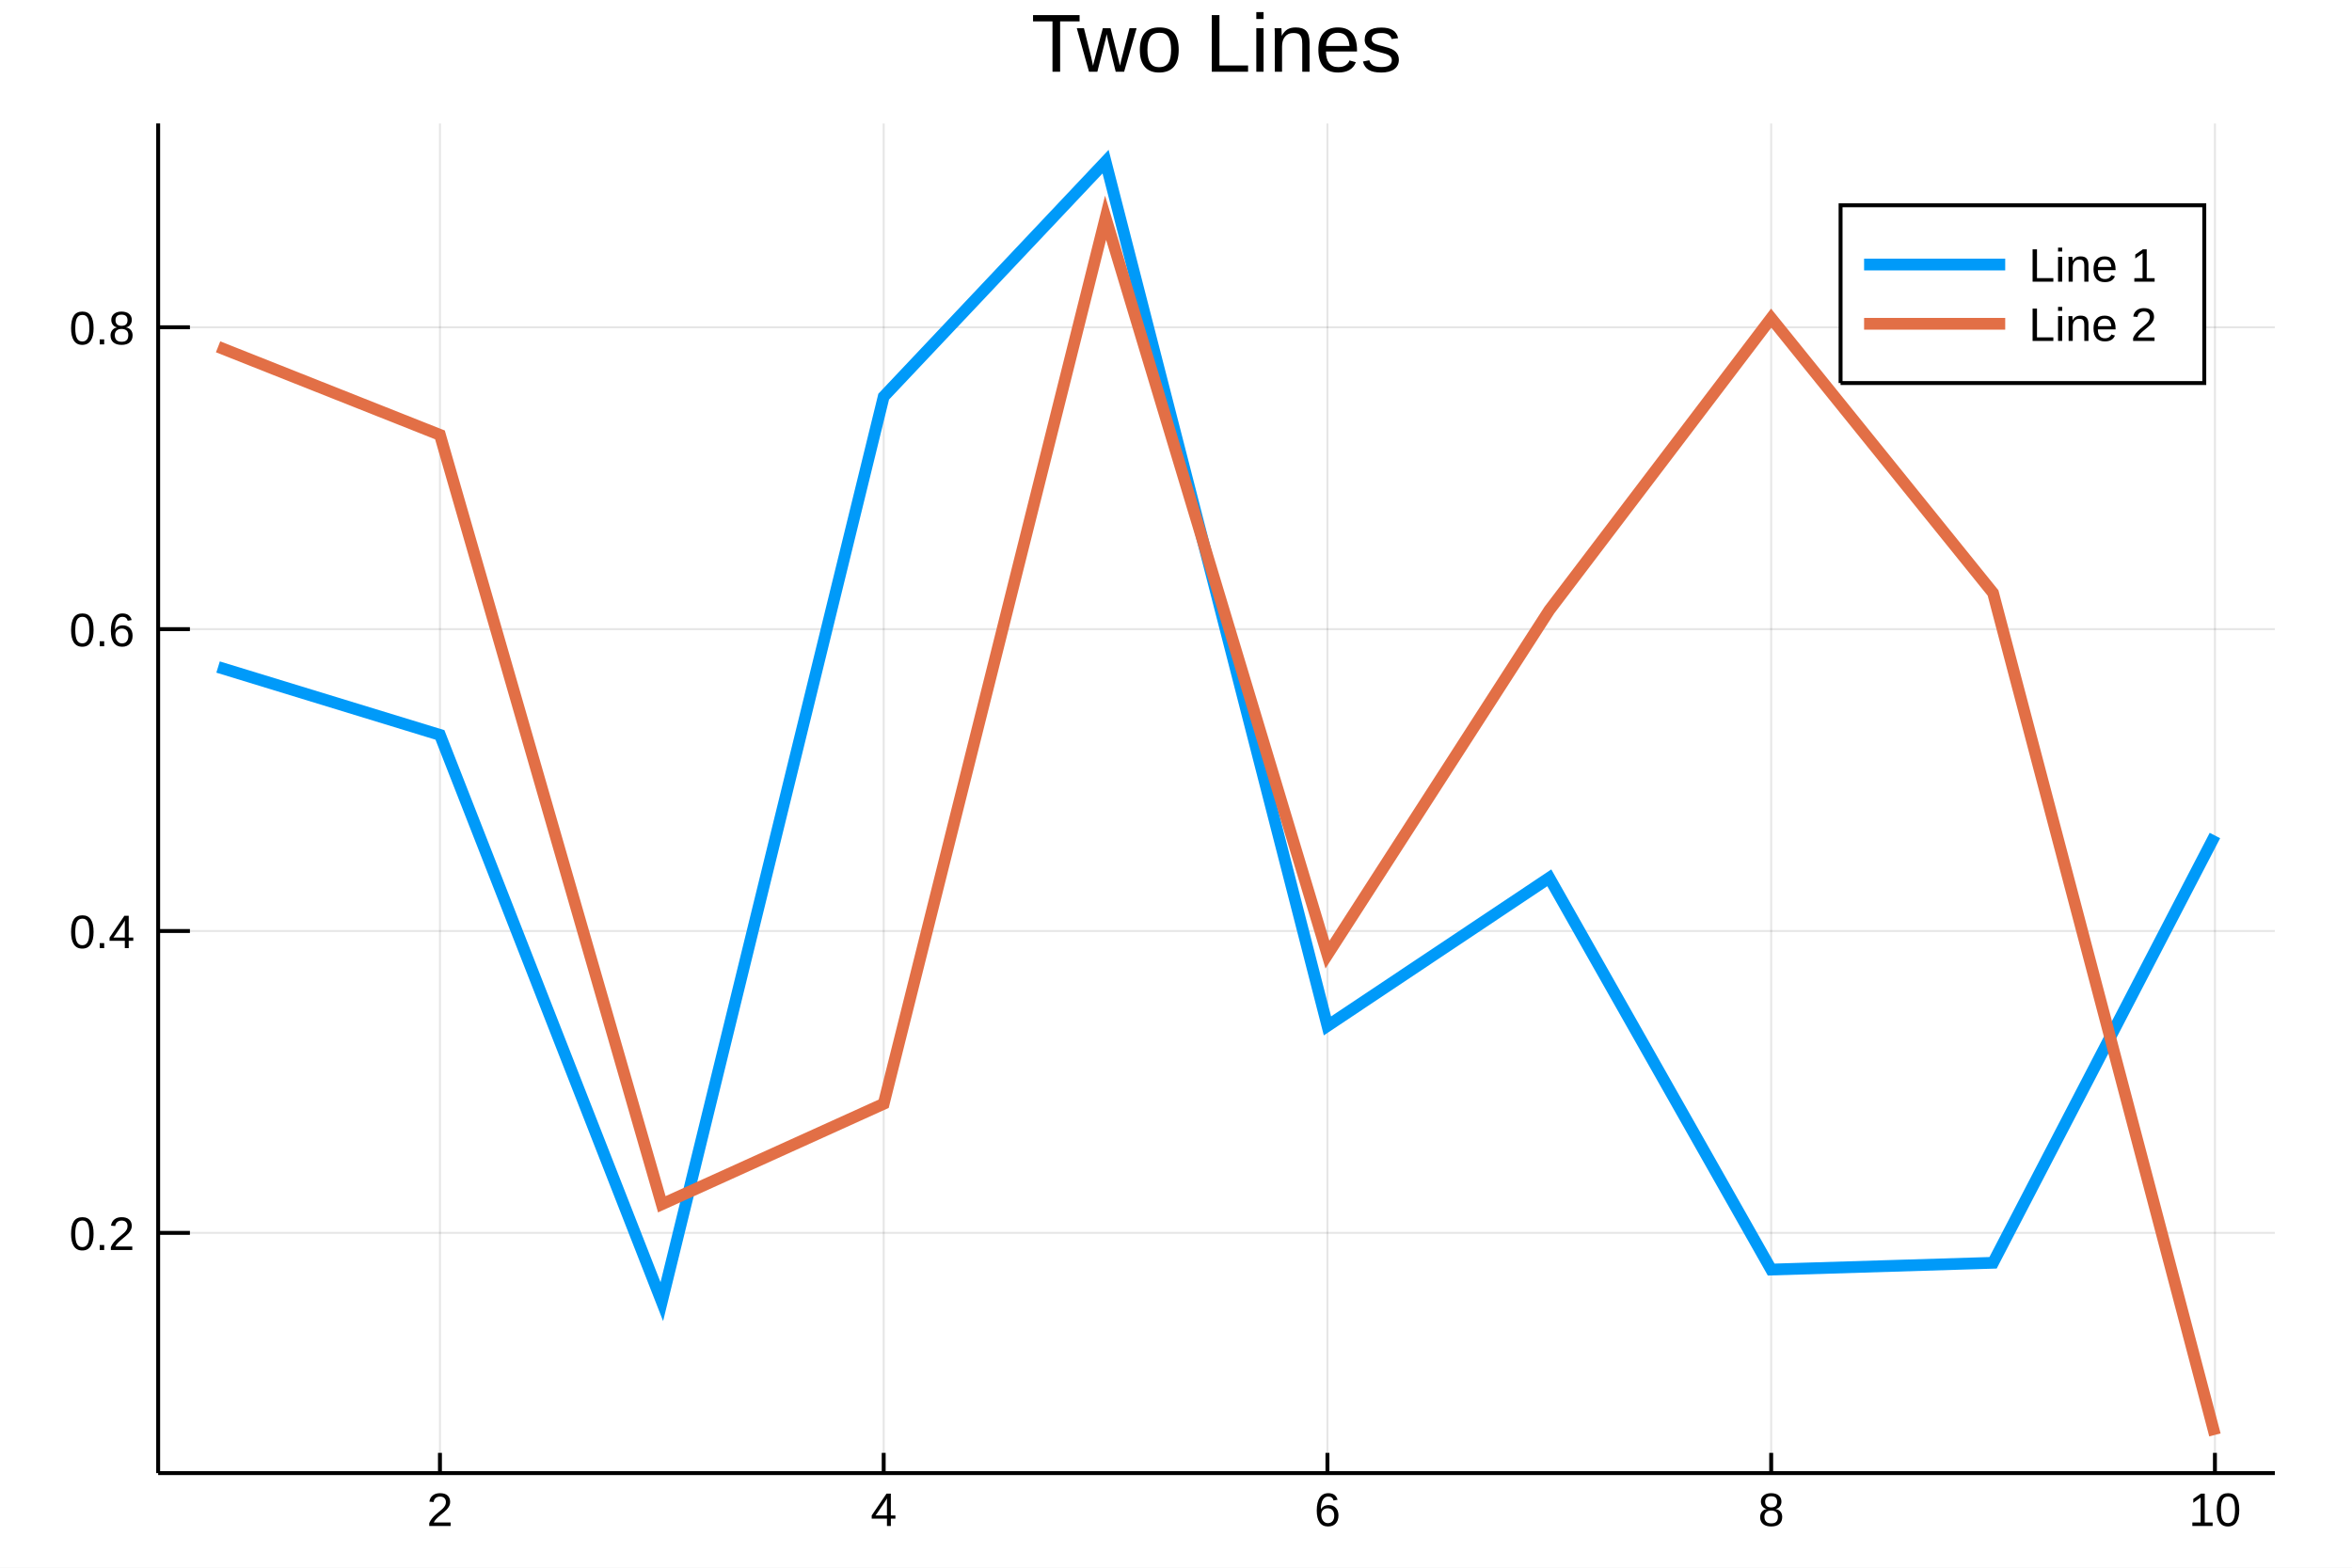
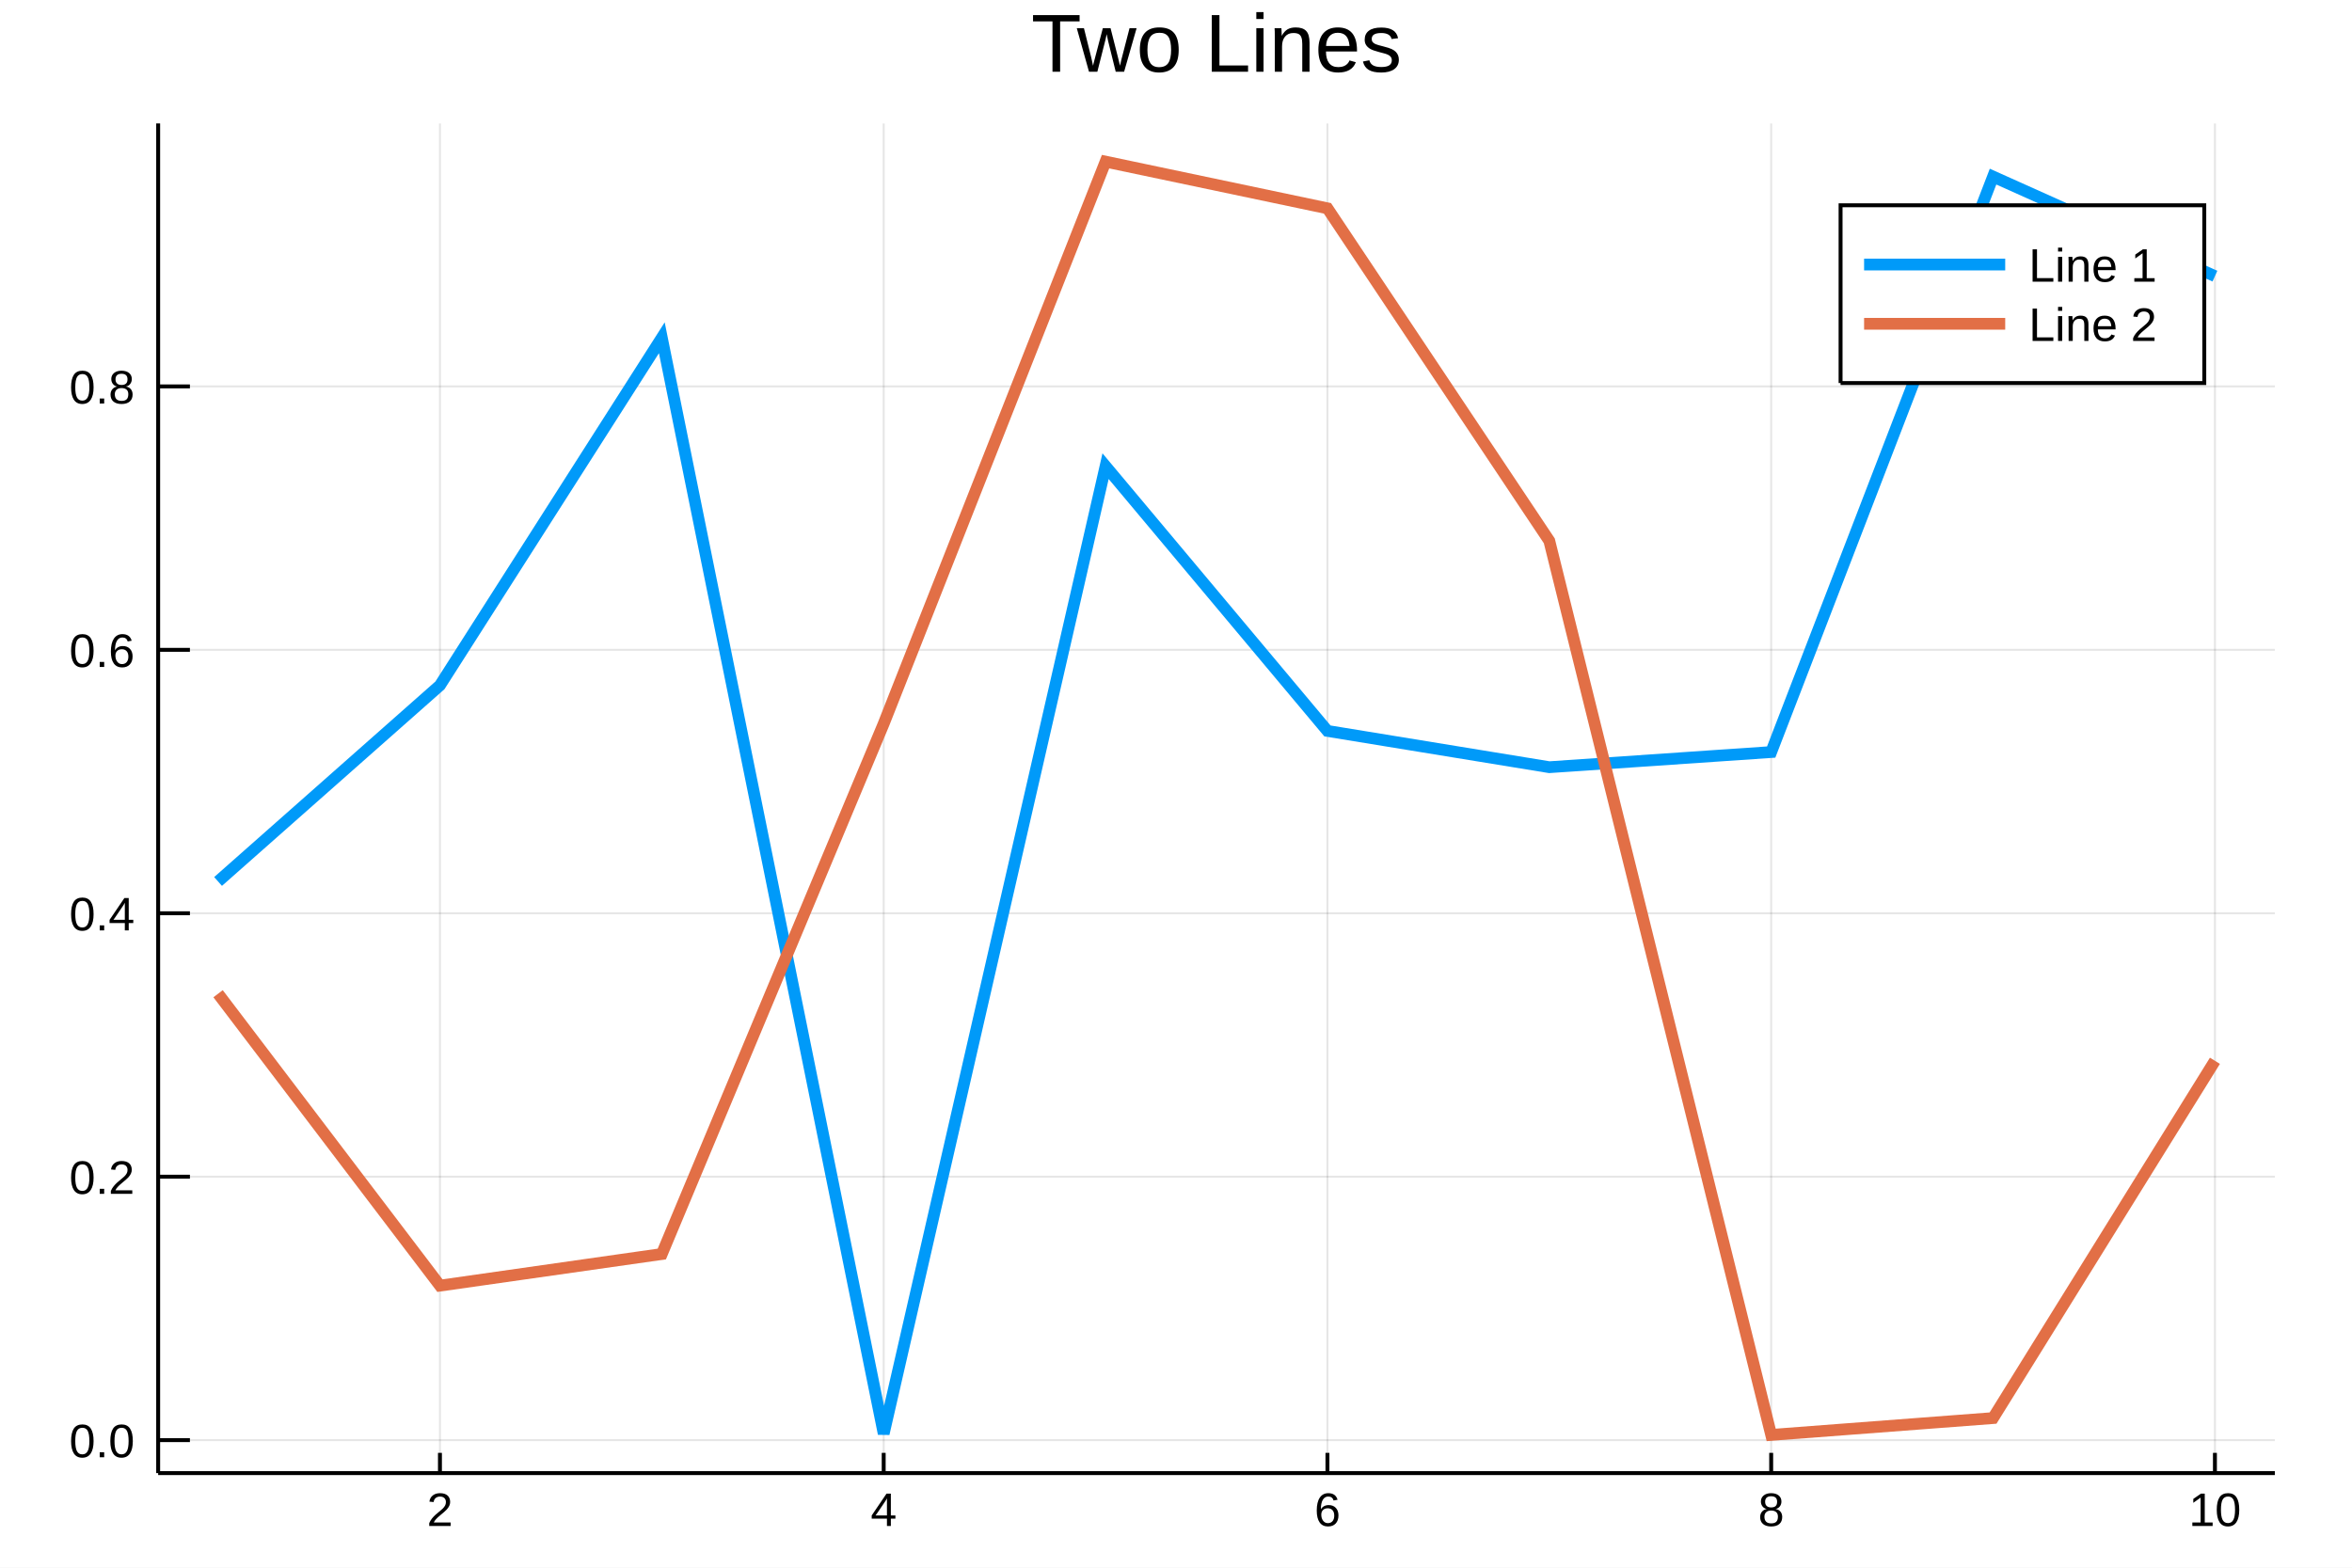
<svg xmlns="http://www.w3.org/2000/svg" width="600" height="400" viewBox="0 0 2400 1600">
  <defs>
-     <clipPath id="clip2300">
+     <clipPath id="clip1800">
      <rect x="0" y="0" width="2000" height="2000" />
    </clipPath>
  </defs>
  <defs>
-     <clipPath id="clip2301">
+     <clipPath id="clip1801">
      <rect x="0" y="0" width="2400" height="1600" />
    </clipPath>
  </defs>
-   <polygon clip-path="url(#clip2301)" points=" 0,1600 2400,1600 2400,0 0,0    " fill="#ffffff" fill-rule="evenodd" fill-opacity="1" />
+   <polygon clip-path="url(#clip1801)" points=" 0,1600 2400,1600 2400,0 0,0    " fill="#ffffff" fill-rule="evenodd" fill-opacity="1" />
  <defs>
-     <clipPath id="clip2302">
+     <clipPath id="clip1802">
      <rect x="480" y="0" width="1681" height="1600" />
    </clipPath>
  </defs>
-   <polygon clip-path="url(#clip2301)" points=" 161.394,1503.47 2321.26,1503.47 2321.26,125.984 161.394,125.984    " fill="#ffffff" fill-rule="evenodd" fill-opacity="1" />
+   <polygon clip-path="url(#clip1801)" points=" 161.394,1503.47 2321.26,1503.47 2321.26,125.984 161.394,125.984    " fill="#ffffff" fill-rule="evenodd" fill-opacity="1" />
  <defs>
-     <clipPath id="clip2303">
+     <clipPath id="clip1803">
      <rect x="161" y="125" width="2161" height="1378" />
    </clipPath>
  </defs>
-   <polyline clip-path="url(#clip2303)" style="stroke:#000000; stroke-width:2; stroke-opacity:0.1; fill:none" points="   448.923,1503.47 448.923,125.984    " />
-   <polyline clip-path="url(#clip2303)" style="stroke:#000000; stroke-width:2; stroke-opacity:0.1; fill:none" points="   901.725,1503.47 901.725,125.984    " />
-   <polyline clip-path="url(#clip2303)" style="stroke:#000000; stroke-width:2; stroke-opacity:0.1; fill:none" points="   1354.53,1503.47 1354.53,125.984    " />
-   <polyline clip-path="url(#clip2303)" style="stroke:#000000; stroke-width:2; stroke-opacity:0.1; fill:none" points="   1807.33,1503.47 1807.33,125.984    " />
-   <polyline clip-path="url(#clip2303)" style="stroke:#000000; stroke-width:2; stroke-opacity:0.1; fill:none" points="   2260.13,1503.47 2260.13,125.984    " />
-   <polyline clip-path="url(#clip2303)" style="stroke:#000000; stroke-width:2; stroke-opacity:0.1; fill:none" points="   161.394,1258.29 2321.26,1258.29    " />
-   <polyline clip-path="url(#clip2303)" style="stroke:#000000; stroke-width:2; stroke-opacity:0.1; fill:none" points="   161.394,950.196 2321.26,950.196    " />
-   <polyline clip-path="url(#clip2303)" style="stroke:#000000; stroke-width:2; stroke-opacity:0.1; fill:none" points="   161.394,642.105 2321.26,642.105    " />
-   <polyline clip-path="url(#clip2303)" style="stroke:#000000; stroke-width:2; stroke-opacity:0.1; fill:none" points="   161.394,334.015 2321.26,334.015    " />
-   <polyline clip-path="url(#clip2301)" style="stroke:#000000; stroke-width:4; stroke-opacity:1; fill:none" points="   161.394,1503.47 2321.26,1503.47    " />
-   <polyline clip-path="url(#clip2301)" style="stroke:#000000; stroke-width:4; stroke-opacity:1; fill:none" points="   161.394,1503.47 161.394,125.984    " />
-   <polyline clip-path="url(#clip2301)" style="stroke:#000000; stroke-width:4; stroke-opacity:1; fill:none" points="   448.923,1503.47 448.923,1482.81    " />
-   <polyline clip-path="url(#clip2301)" style="stroke:#000000; stroke-width:4; stroke-opacity:1; fill:none" points="   901.725,1503.47 901.725,1482.81    " />
-   <polyline clip-path="url(#clip2301)" style="stroke:#000000; stroke-width:4; stroke-opacity:1; fill:none" points="   1354.53,1503.47 1354.53,1482.81    " />
-   <polyline clip-path="url(#clip2301)" style="stroke:#000000; stroke-width:4; stroke-opacity:1; fill:none" points="   1807.33,1503.47 1807.33,1482.81    " />
-   <polyline clip-path="url(#clip2301)" style="stroke:#000000; stroke-width:4; stroke-opacity:1; fill:none" points="   2260.13,1503.47 2260.13,1482.81    " />
-   <polyline clip-path="url(#clip2301)" style="stroke:#000000; stroke-width:4; stroke-opacity:1; fill:none" points="   161.394,1258.29 193.792,1258.29    " />
-   <polyline clip-path="url(#clip2301)" style="stroke:#000000; stroke-width:4; stroke-opacity:1; fill:none" points="   161.394,950.196 193.792,950.196    " />
-   <polyline clip-path="url(#clip2301)" style="stroke:#000000; stroke-width:4; stroke-opacity:1; fill:none" points="   161.394,642.105 193.792,642.105    " />
-   <polyline clip-path="url(#clip2301)" style="stroke:#000000; stroke-width:4; stroke-opacity:1; fill:none" points="   161.394,334.015 193.792,334.015    " />
-   <g clip-path="url(#clip2301)">
+   <polyline clip-path="url(#clip1803)" style="stroke:#000000; stroke-width:2; stroke-opacity:0.1; fill:none" points="   448.923,1503.47 448.923,125.984    " />
+   <polyline clip-path="url(#clip1803)" style="stroke:#000000; stroke-width:2; stroke-opacity:0.1; fill:none" points="   901.725,1503.47 901.725,125.984    " />
+   <polyline clip-path="url(#clip1803)" style="stroke:#000000; stroke-width:2; stroke-opacity:0.1; fill:none" points="   1354.53,1503.47 1354.53,125.984    " />
+   <polyline clip-path="url(#clip1803)" style="stroke:#000000; stroke-width:2; stroke-opacity:0.1; fill:none" points="   1807.33,1503.47 1807.33,125.984    " />
+   <polyline clip-path="url(#clip1803)" style="stroke:#000000; stroke-width:2; stroke-opacity:0.1; fill:none" points="   2260.13,1503.47 2260.13,125.984    " />
+   <polyline clip-path="url(#clip1803)" style="stroke:#000000; stroke-width:2; stroke-opacity:0.1; fill:none" points="   161.394,1469.82 2321.26,1469.82    " />
+   <polyline clip-path="url(#clip1803)" style="stroke:#000000; stroke-width:2; stroke-opacity:0.1; fill:none" points="   161.394,1200.95 2321.26,1200.95    " />
+   <polyline clip-path="url(#clip1803)" style="stroke:#000000; stroke-width:2; stroke-opacity:0.1; fill:none" points="   161.394,932.089 2321.26,932.089    " />
+   <polyline clip-path="url(#clip1803)" style="stroke:#000000; stroke-width:2; stroke-opacity:0.1; fill:none" points="   161.394,663.226 2321.26,663.226    " />
+   <polyline clip-path="url(#clip1803)" style="stroke:#000000; stroke-width:2; stroke-opacity:0.1; fill:none" points="   161.394,394.362 2321.26,394.362    " />
+   <polyline clip-path="url(#clip1801)" style="stroke:#000000; stroke-width:4; stroke-opacity:1; fill:none" points="   161.394,1503.47 2321.26,1503.47    " />
+   <polyline clip-path="url(#clip1801)" style="stroke:#000000; stroke-width:4; stroke-opacity:1; fill:none" points="   161.394,1503.47 161.394,125.984    " />
+   <polyline clip-path="url(#clip1801)" style="stroke:#000000; stroke-width:4; stroke-opacity:1; fill:none" points="   448.923,1503.47 448.923,1482.81    " />
+   <polyline clip-path="url(#clip1801)" style="stroke:#000000; stroke-width:4; stroke-opacity:1; fill:none" points="   901.725,1503.47 901.725,1482.81    " />
+   <polyline clip-path="url(#clip1801)" style="stroke:#000000; stroke-width:4; stroke-opacity:1; fill:none" points="   1354.53,1503.47 1354.53,1482.81    " />
+   <polyline clip-path="url(#clip1801)" style="stroke:#000000; stroke-width:4; stroke-opacity:1; fill:none" points="   1807.33,1503.47 1807.33,1482.81    " />
+   <polyline clip-path="url(#clip1801)" style="stroke:#000000; stroke-width:4; stroke-opacity:1; fill:none" points="   2260.13,1503.47 2260.13,1482.81    " />
+   <polyline clip-path="url(#clip1801)" style="stroke:#000000; stroke-width:4; stroke-opacity:1; fill:none" points="   161.394,1469.82 193.792,1469.82    " />
+   <polyline clip-path="url(#clip1801)" style="stroke:#000000; stroke-width:4; stroke-opacity:1; fill:none" points="   161.394,1200.95 193.792,1200.95    " />
+   <polyline clip-path="url(#clip1801)" style="stroke:#000000; stroke-width:4; stroke-opacity:1; fill:none" points="   161.394,932.089 193.792,932.089    " />
+   <polyline clip-path="url(#clip1801)" style="stroke:#000000; stroke-width:4; stroke-opacity:1; fill:none" points="   161.394,663.226 193.792,663.226    " />
+   <polyline clip-path="url(#clip1801)" style="stroke:#000000; stroke-width:4; stroke-opacity:1; fill:none" points="   161.394,394.362 193.792,394.362    " />
+   <g clip-path="url(#clip1801)">
    <text style="fill:#000000; fill-opacity:1; font-family:Arial,Helvetica Neue,Helvetica,sans-serif; font-size:48px; text-anchor:middle;" transform="rotate(0, 448.923, 1557.47)" x="448.923" y="1557.47">2</text>
  </g>
-   <g clip-path="url(#clip2301)">
+   <g clip-path="url(#clip1801)">
    <text style="fill:#000000; fill-opacity:1; font-family:Arial,Helvetica Neue,Helvetica,sans-serif; font-size:48px; text-anchor:middle;" transform="rotate(0, 901.725, 1557.47)" x="901.725" y="1557.47">4</text>
  </g>
-   <g clip-path="url(#clip2301)">
+   <g clip-path="url(#clip1801)">
    <text style="fill:#000000; fill-opacity:1; font-family:Arial,Helvetica Neue,Helvetica,sans-serif; font-size:48px; text-anchor:middle;" transform="rotate(0, 1354.53, 1557.47)" x="1354.53" y="1557.47">6</text>
  </g>
-   <g clip-path="url(#clip2301)">
+   <g clip-path="url(#clip1801)">
    <text style="fill:#000000; fill-opacity:1; font-family:Arial,Helvetica Neue,Helvetica,sans-serif; font-size:48px; text-anchor:middle;" transform="rotate(0, 1807.33, 1557.47)" x="1807.33" y="1557.47">8</text>
  </g>
-   <g clip-path="url(#clip2301)">
+   <g clip-path="url(#clip1801)">
    <text style="fill:#000000; fill-opacity:1; font-family:Arial,Helvetica Neue,Helvetica,sans-serif; font-size:48px; text-anchor:middle;" transform="rotate(0, 2260.13, 1557.47)" x="2260.13" y="1557.47">10</text>
  </g>
-   <g clip-path="url(#clip2301)">
-     <text style="fill:#000000; fill-opacity:1; font-family:Arial,Helvetica Neue,Helvetica,sans-serif; font-size:48px; text-anchor:end;" transform="rotate(0, 137.394, 1275.79)" x="137.394" y="1275.79">0.2</text>
+   <g clip-path="url(#clip1801)">
+     <text style="fill:#000000; fill-opacity:1; font-family:Arial,Helvetica Neue,Helvetica,sans-serif; font-size:48px; text-anchor:end;" transform="rotate(0, 137.394, 1487.32)" x="137.394" y="1487.32">0.0</text>
  </g>
-   <g clip-path="url(#clip2301)">
-     <text style="fill:#000000; fill-opacity:1; font-family:Arial,Helvetica Neue,Helvetica,sans-serif; font-size:48px; text-anchor:end;" transform="rotate(0, 137.394, 967.696)" x="137.394" y="967.696">0.4</text>
+   <g clip-path="url(#clip1801)">
+     <text style="fill:#000000; fill-opacity:1; font-family:Arial,Helvetica Neue,Helvetica,sans-serif; font-size:48px; text-anchor:end;" transform="rotate(0, 137.394, 1218.45)" x="137.394" y="1218.45">0.2</text>
  </g>
-   <g clip-path="url(#clip2301)">
-     <text style="fill:#000000; fill-opacity:1; font-family:Arial,Helvetica Neue,Helvetica,sans-serif; font-size:48px; text-anchor:end;" transform="rotate(0, 137.394, 659.605)" x="137.394" y="659.605">0.6</text>
+   <g clip-path="url(#clip1801)">
+     <text style="fill:#000000; fill-opacity:1; font-family:Arial,Helvetica Neue,Helvetica,sans-serif; font-size:48px; text-anchor:end;" transform="rotate(0, 137.394, 949.589)" x="137.394" y="949.589">0.4</text>
  </g>
-   <g clip-path="url(#clip2301)">
-     <text style="fill:#000000; fill-opacity:1; font-family:Arial,Helvetica Neue,Helvetica,sans-serif; font-size:48px; text-anchor:end;" transform="rotate(0, 137.394, 351.515)" x="137.394" y="351.515">0.8</text>
+   <g clip-path="url(#clip1801)">
+     <text style="fill:#000000; fill-opacity:1; font-family:Arial,Helvetica Neue,Helvetica,sans-serif; font-size:48px; text-anchor:end;" transform="rotate(0, 137.394, 680.726)" x="137.394" y="680.726">0.6</text>
  </g>
-   <g clip-path="url(#clip2301)">
+   <g clip-path="url(#clip1801)">
+     <text style="fill:#000000; fill-opacity:1; font-family:Arial,Helvetica Neue,Helvetica,sans-serif; font-size:48px; text-anchor:end;" transform="rotate(0, 137.394, 411.862)" x="137.394" y="411.862">0.8</text>
+   </g>
+   <g clip-path="url(#clip1801)">
    <text style="fill:#000000; fill-opacity:1; font-family:Arial,Helvetica Neue,Helvetica,sans-serif; font-size:84px; text-anchor:middle;" transform="rotate(0, 1241.33, 73.2)" x="1241.33" y="73.2">Two Lines</text>
  </g>
-   <polyline clip-path="url(#clip2303)" style="stroke:#009af9; stroke-width:12; stroke-opacity:1; fill:none" points="   222.522,680.784 448.923,750.059 675.324,1328.51 901.725,404.815 1128.13,164.97 1354.53,1047.05 1580.93,895.906 1807.33,1295.73 2033.73,1288.82 2260.13,852.741       " />
-   <polyline clip-path="url(#clip2303)" style="stroke:#e26f46; stroke-width:12; stroke-opacity:1; fill:none" points="   222.522,353.957 448.923,443.843 675.324,1229.09 901.725,1126.52 1128.13,222.227 1354.53,974.331 1580.93,622.779 1807.33,324.711 2033.73,605.189 2260.13,1464.49       " />
-   <polygon clip-path="url(#clip2301)" points=" 1878.14,390.944 2249.26,390.944 2249.26,209.504 1878.14,209.504    " fill="#ffffff" fill-rule="evenodd" fill-opacity="1" />
-   <polyline clip-path="url(#clip2301)" style="stroke:#000000; stroke-width:4; stroke-opacity:1; fill:none" points="   1878.14,390.944 2249.26,390.944 2249.26,209.504 1878.14,209.504 1878.14,390.944    " />
-   <polyline clip-path="url(#clip2301)" style="stroke:#009af9; stroke-width:12; stroke-opacity:1; fill:none" points="   1902.14,269.984 2046.14,269.984    " />
-   <g clip-path="url(#clip2301)">
+   <polyline clip-path="url(#clip1803)" style="stroke:#009af9; stroke-width:12; stroke-opacity:1; fill:none" points="   222.522,899.631 448.923,699.469 675.324,344.727 901.725,1463.23 1128.13,475.781 1354.53,745.999 1580.93,783.008 1807.33,767.555 2033.73,180.249 2260.13,281.833       " />
+   <polyline clip-path="url(#clip1803)" style="stroke:#e26f46; stroke-width:12; stroke-opacity:1; fill:none" points="   222.522,1014.2 448.923,1312.14 675.324,1279.86 901.725,738.617 1128.13,164.97 1354.53,212.625 1580.93,552.019 1807.33,1464.49 2033.73,1447.3 2260.13,1082.65       " />
+   <polygon clip-path="url(#clip1801)" points=" 1878.14,390.944 2249.26,390.944 2249.26,209.504 1878.14,209.504    " fill="#ffffff" fill-rule="evenodd" fill-opacity="1" />
+   <polyline clip-path="url(#clip1801)" style="stroke:#000000; stroke-width:4; stroke-opacity:1; fill:none" points="   1878.14,390.944 2249.26,390.944 2249.26,209.504 1878.14,209.504 1878.14,390.944    " />
+   <polyline clip-path="url(#clip1801)" style="stroke:#009af9; stroke-width:12; stroke-opacity:1; fill:none" points="   1902.14,269.984 2046.14,269.984    " />
+   <g clip-path="url(#clip1801)">
    <text style="fill:#000000; fill-opacity:1; font-family:Arial,Helvetica Neue,Helvetica,sans-serif; font-size:48px; text-anchor:start;" transform="rotate(0, 2070.14, 287.484)" x="2070.14" y="287.484">Line 1</text>
  </g>
-   <polyline clip-path="url(#clip2301)" style="stroke:#e26f46; stroke-width:12; stroke-opacity:1; fill:none" points="   1902.14,330.464 2046.14,330.464    " />
-   <g clip-path="url(#clip2301)">
+   <polyline clip-path="url(#clip1801)" style="stroke:#e26f46; stroke-width:12; stroke-opacity:1; fill:none" points="   1902.14,330.464 2046.14,330.464    " />
+   <g clip-path="url(#clip1801)">
    <text style="fill:#000000; fill-opacity:1; font-family:Arial,Helvetica Neue,Helvetica,sans-serif; font-size:48px; text-anchor:start;" transform="rotate(0, 2070.14, 347.964)" x="2070.14" y="347.964">Line 2</text>
  </g>
</svg>
